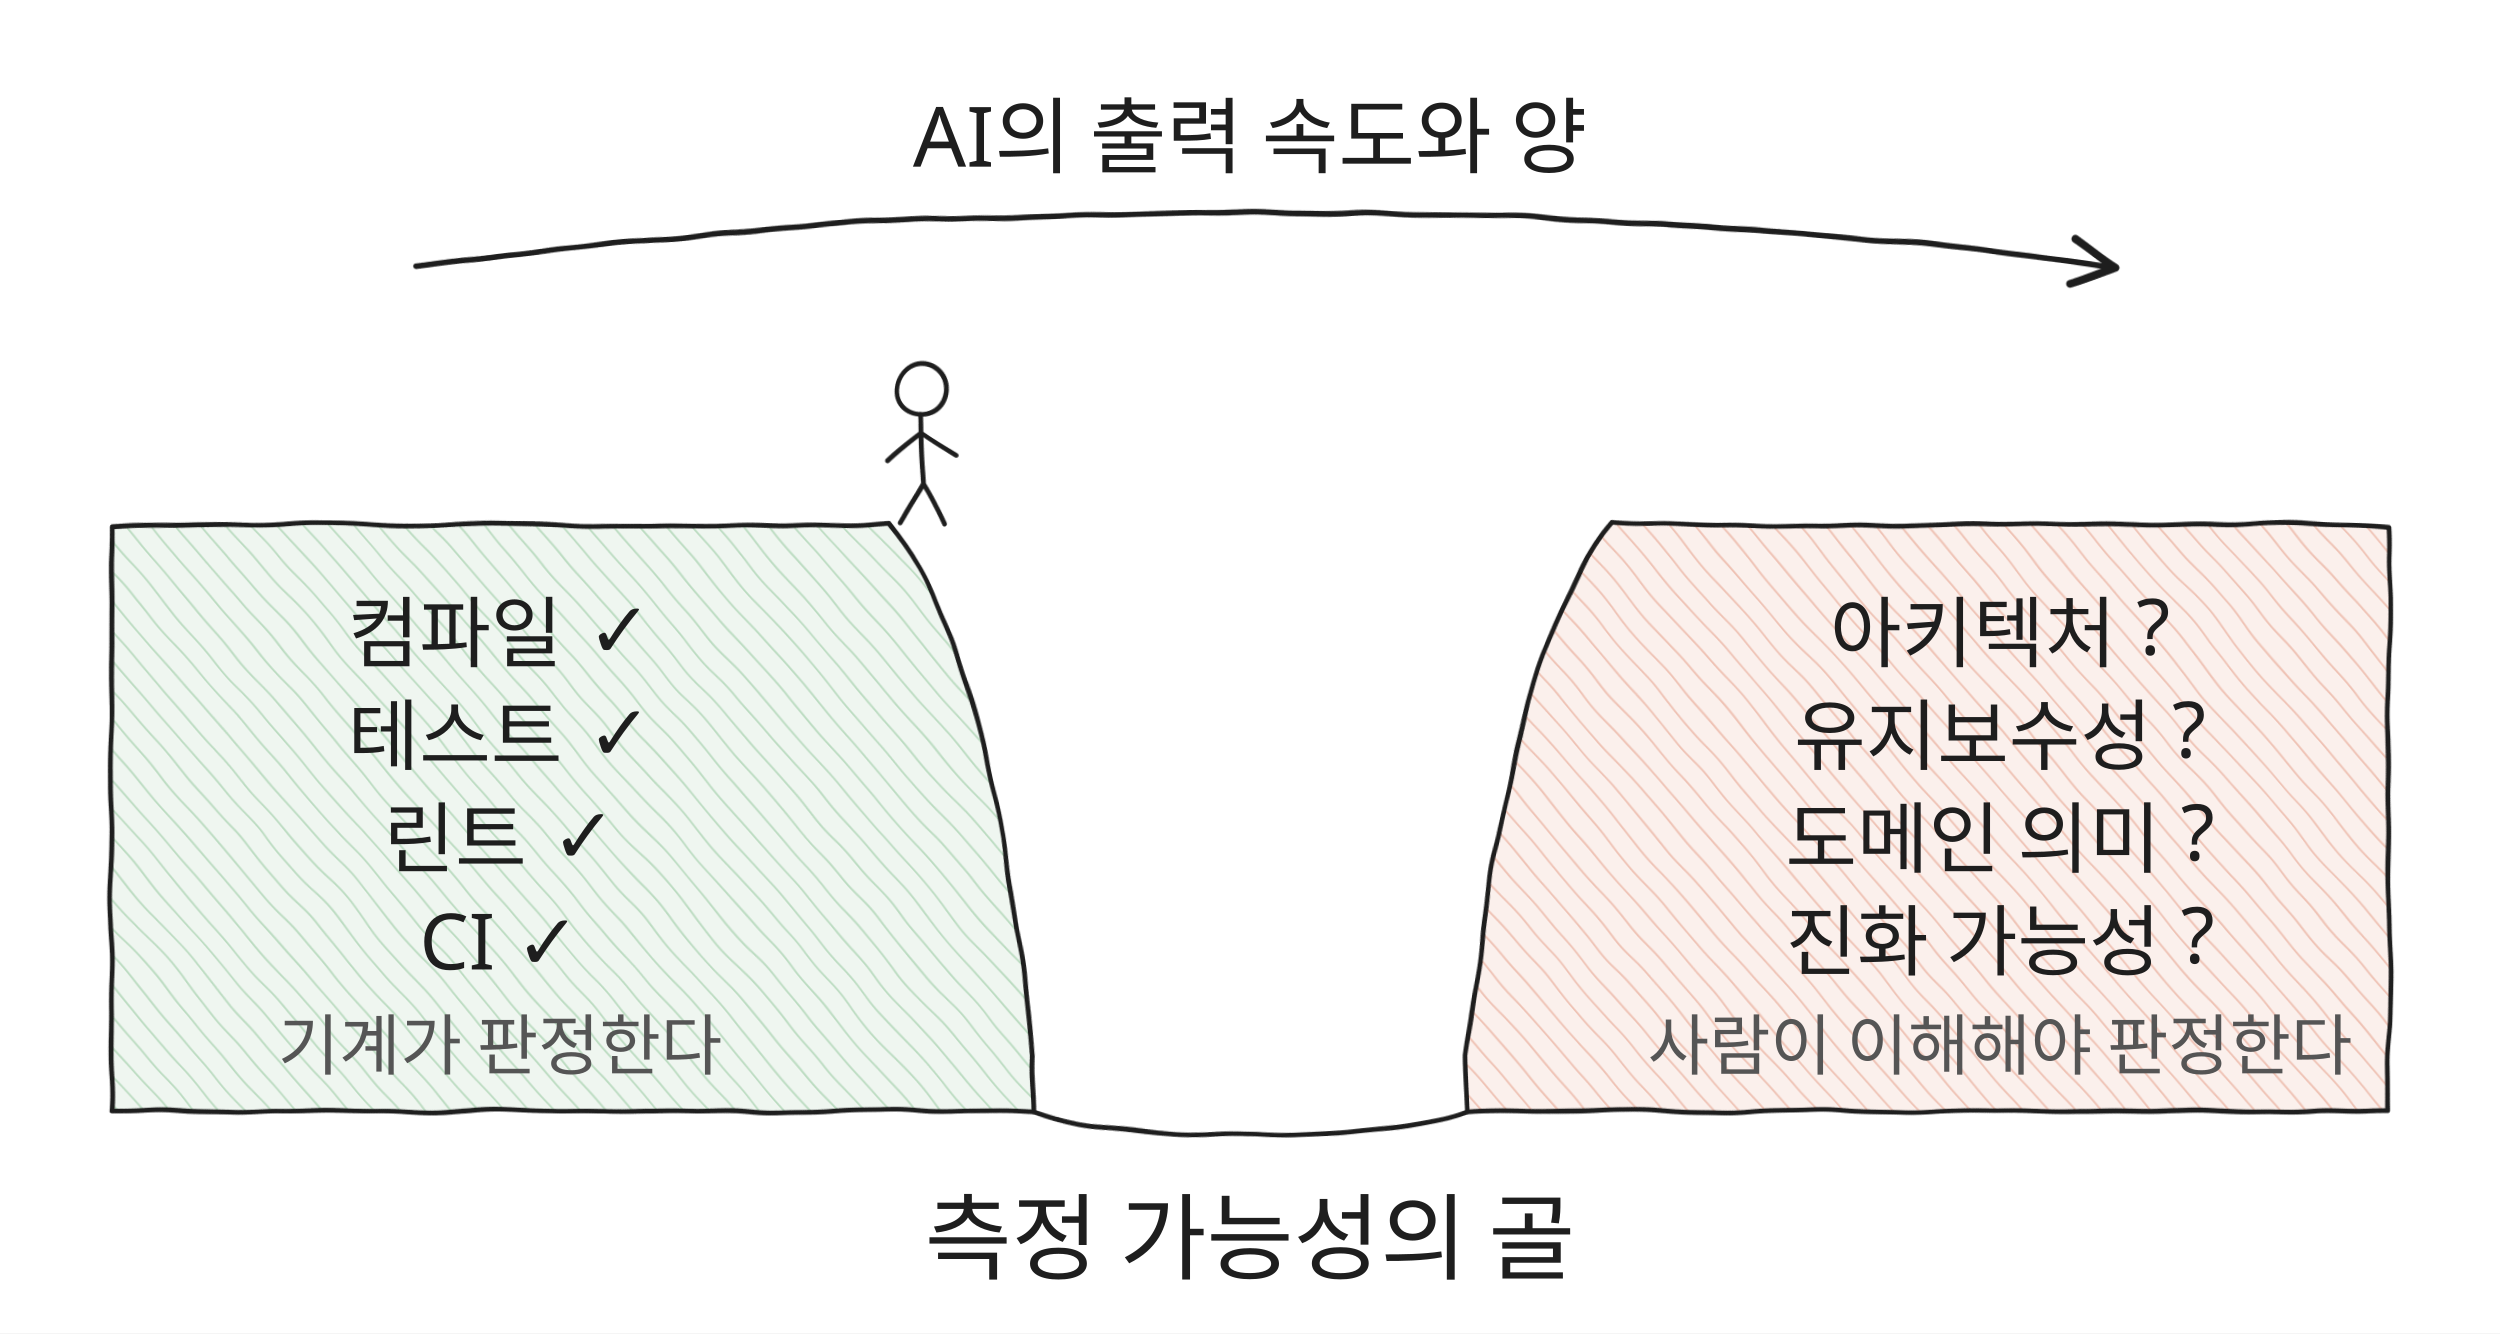
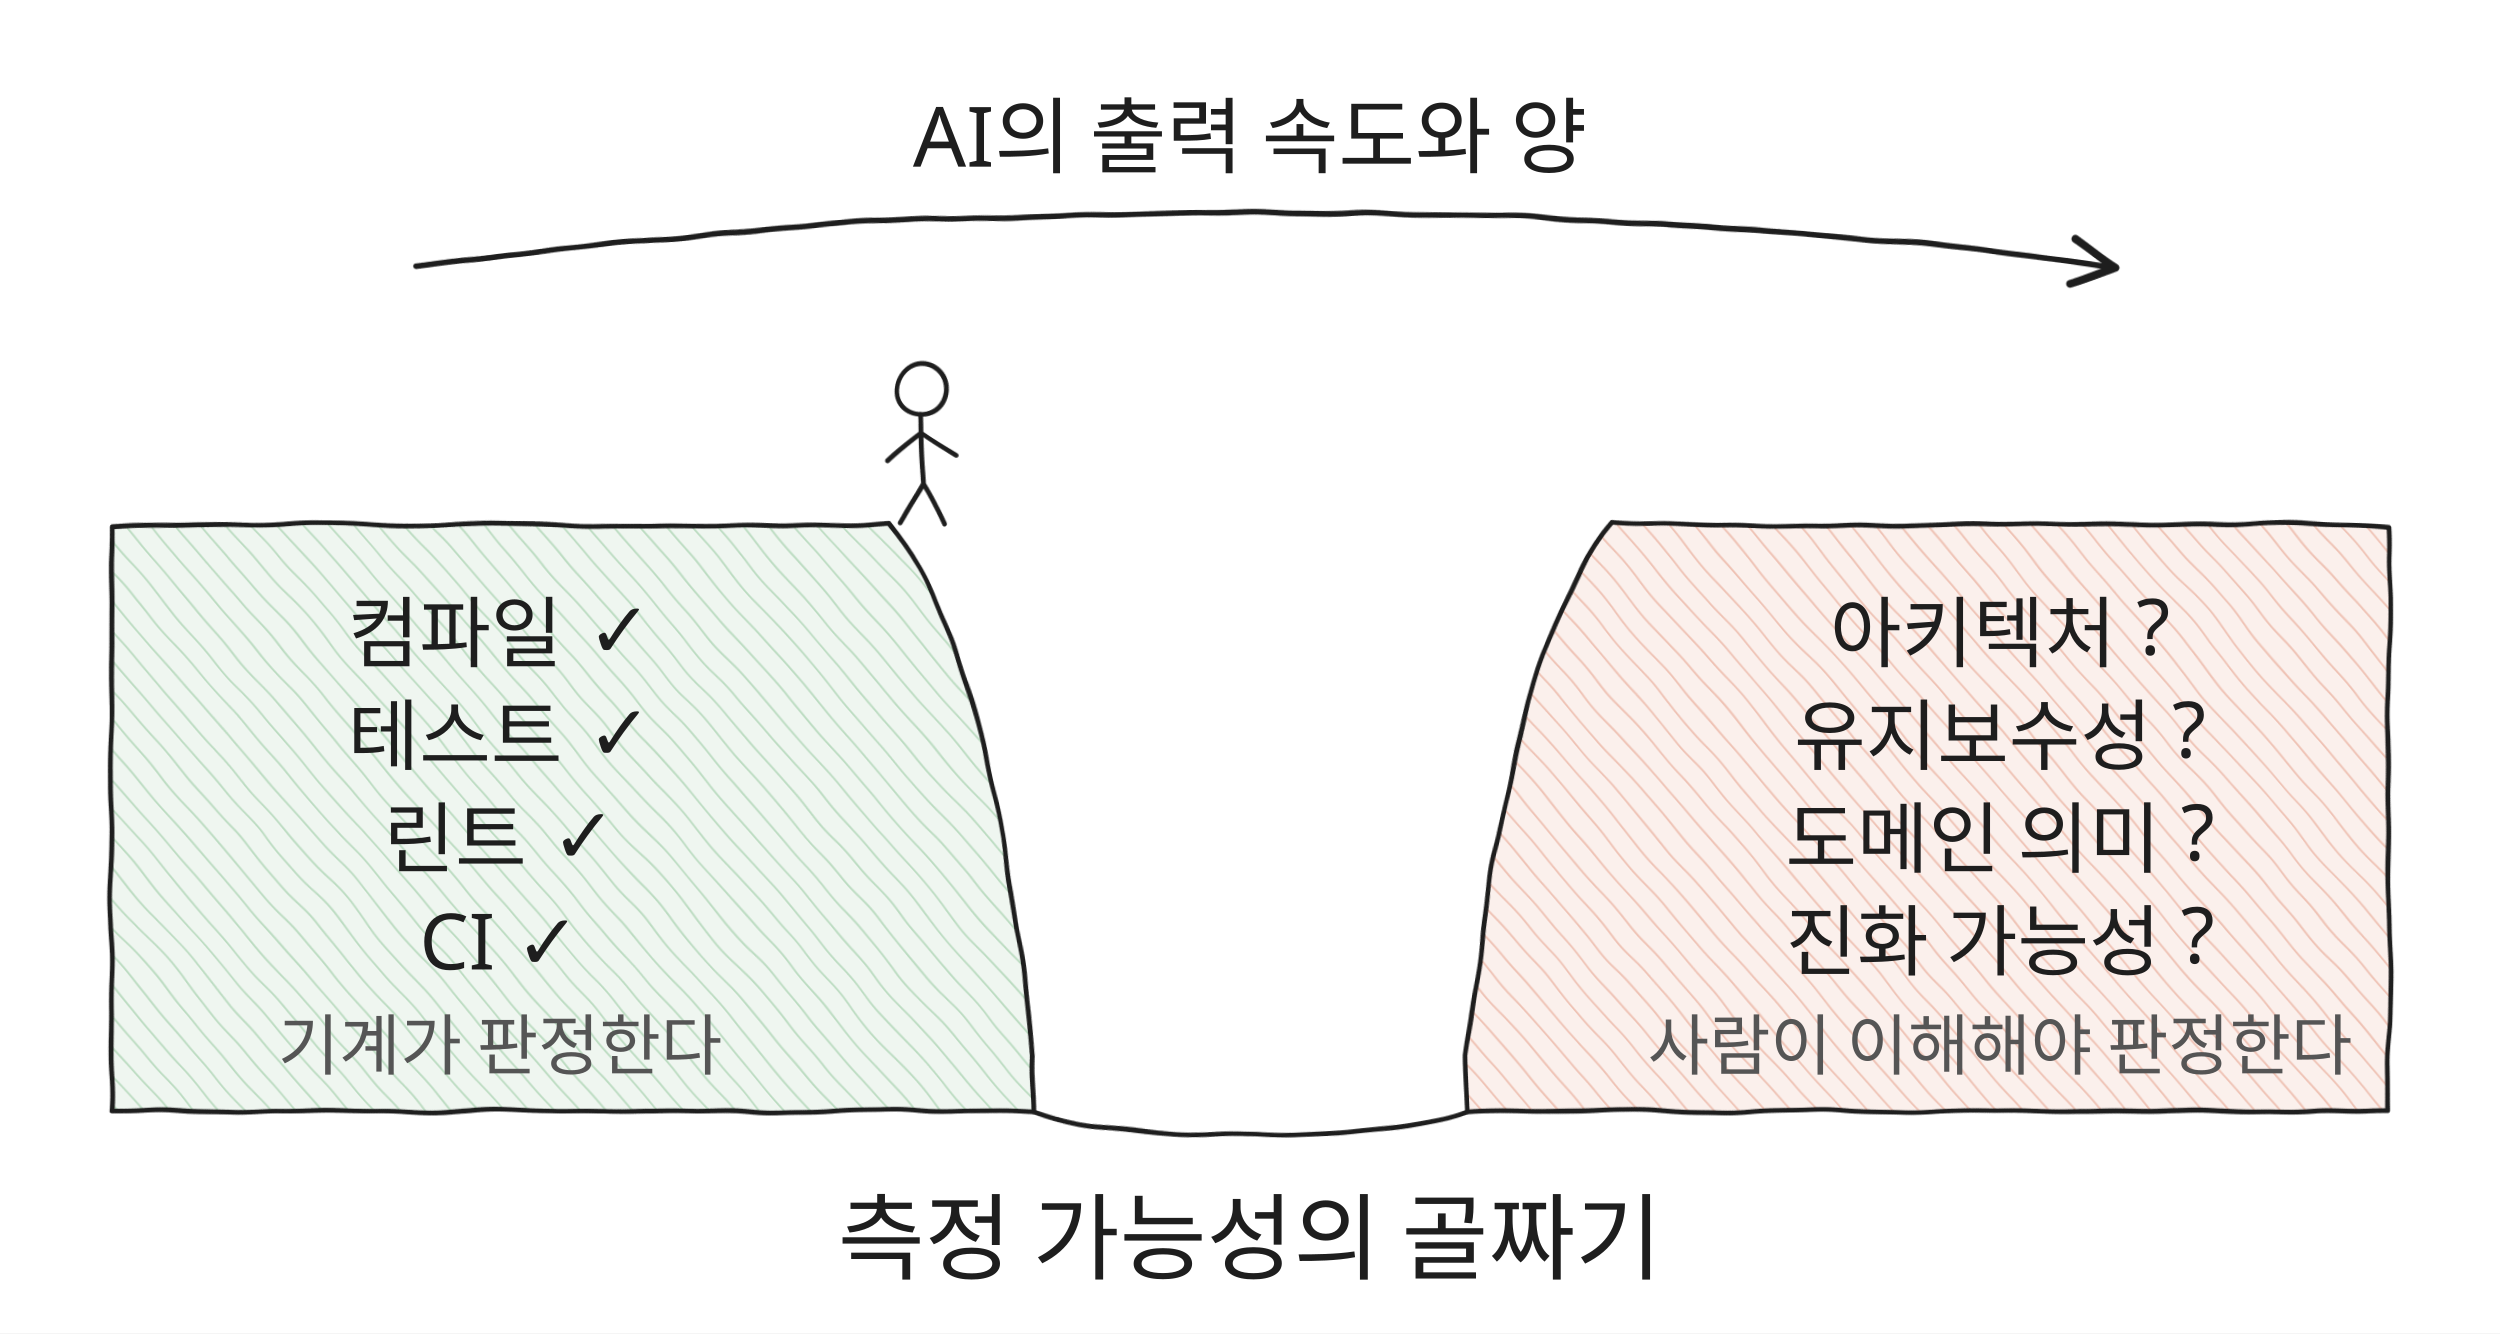
<svg xmlns="http://www.w3.org/2000/svg" width="900" height="480" viewBox="0 0 900 480">
  <defs>
    <filter id="rough" x="-10%" y="-10%" width="120%" height="120%">
      <feTurbulence type="fractalNoise" baseFrequency="0.03" numOctaves="2" seed="7" result="n" />
      <feDisplacementMap in="SourceGraphic" in2="n" scale="2.8" xChannelSelector="R" yChannelSelector="G" />
    </filter>
    <marker id="arrow" viewBox="0 0 10 10" refX="8" refY="5" markerWidth="10" markerHeight="10" orient="auto-start-reverse">
      <path d="M1,1 L9,5 L1,9" fill="none" stroke="#1e1e1e" stroke-width="1.4" stroke-linecap="round" stroke-linejoin="round" />
    </marker>
    <pattern id="h-green" patternUnits="userSpaceOnUse" width="7" height="7" patternTransform="rotate(-41)">
      <rect width="7" height="7" fill="#eff6f0" />
      <line x1="0" y1="0" x2="0" y2="7" stroke="#bcdcc1" stroke-width="1.3" />
    </pattern>
    <pattern id="h-peach" patternUnits="userSpaceOnUse" width="7" height="7" patternTransform="rotate(-41)">
      <rect width="7" height="7" fill="#fbf0ec" />
      <line x1="0" y1="0" x2="0" y2="7" stroke="#efc2b4" stroke-width="1.3" />
    </pattern>
  </defs>
  <rect width="900" height="480" fill="#ffffff" />
  <g filter="url(#rough)" stroke="#1e1e1e" stroke-width="1.7" stroke-linecap="round" stroke-linejoin="round">
    <path d="M40,400 L40,190 C120,186 220,192 320,188 C352,230 362,300 372,380 L372,400 Z" fill="url(#h-green)" />
    <path d="M528,400 L528,380 C538,300 548,230 580,188 C680,192 780,186 860,190 L860,400 Z" fill="url(#h-peach)" />
    <path d="M372,400 C410,412 490,412 528,400" fill="none" />
    <path d="M150,96 C330,70 570,70 760,96" fill="none" stroke-width="2" marker-end="url(#arrow)" />
    <circle cx="332" cy="140" r="9" fill="#ffffff" />
    <path d="M332,149 L332,174 M332,156 L320,166 M332,156 L344,164 M332,174 L324,188 M332,174 L340,188" fill="none" />
  </g>
  <g font-family="'Nanum Pen Script'" fill="#1e1e1e">
    <text x="450" y="60" text-anchor="middle" font-size="30">AI의 출력 속도와 양</text>
-     <text x="450" y="458" text-anchor="middle" font-size="34">측정 가능성의 골</text>
+     <text x="450" y="458" text-anchor="middle" font-size="34">측정 가능성의 골짜기</text>
    <text x="180" y="238" text-anchor="middle" font-size="28">컴파일 ✓</text>
    <text x="180" y="275" text-anchor="middle" font-size="28">테스트 ✓</text>
    <text x="180" y="312" text-anchor="middle" font-size="28">린트 ✓</text>
    <text x="180" y="349" text-anchor="middle" font-size="28">CI ✓</text>
    <text x="180" y="385" text-anchor="middle" font-size="24" fill="#555">기계가 판정한다</text>
    <text x="720" y="238" text-anchor="middle" font-size="28">아키텍처 ?</text>
    <text x="720" y="275" text-anchor="middle" font-size="28">유지보수성 ?</text>
    <text x="720" y="312" text-anchor="middle" font-size="28">도메인 의미 ?</text>
    <text x="720" y="349" text-anchor="middle" font-size="28">진화 가능성 ?</text>
    <text x="720" y="385" text-anchor="middle" font-size="24" fill="#555">사람이 이해해야 판정한다</text>
  </g>
</svg>
